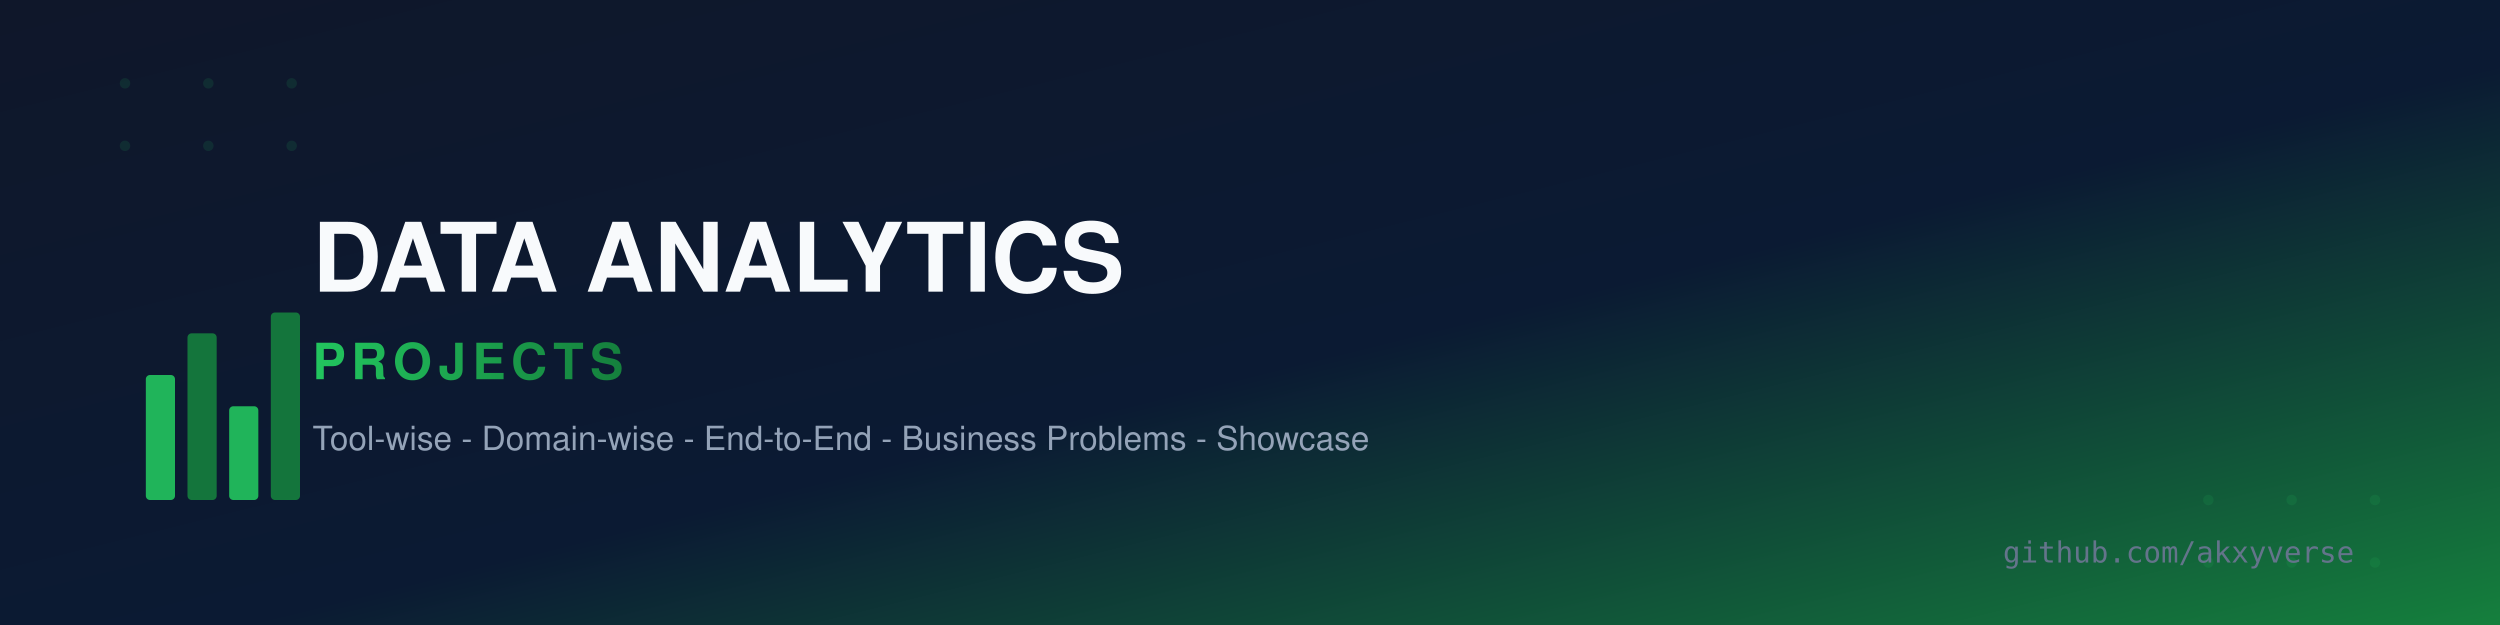
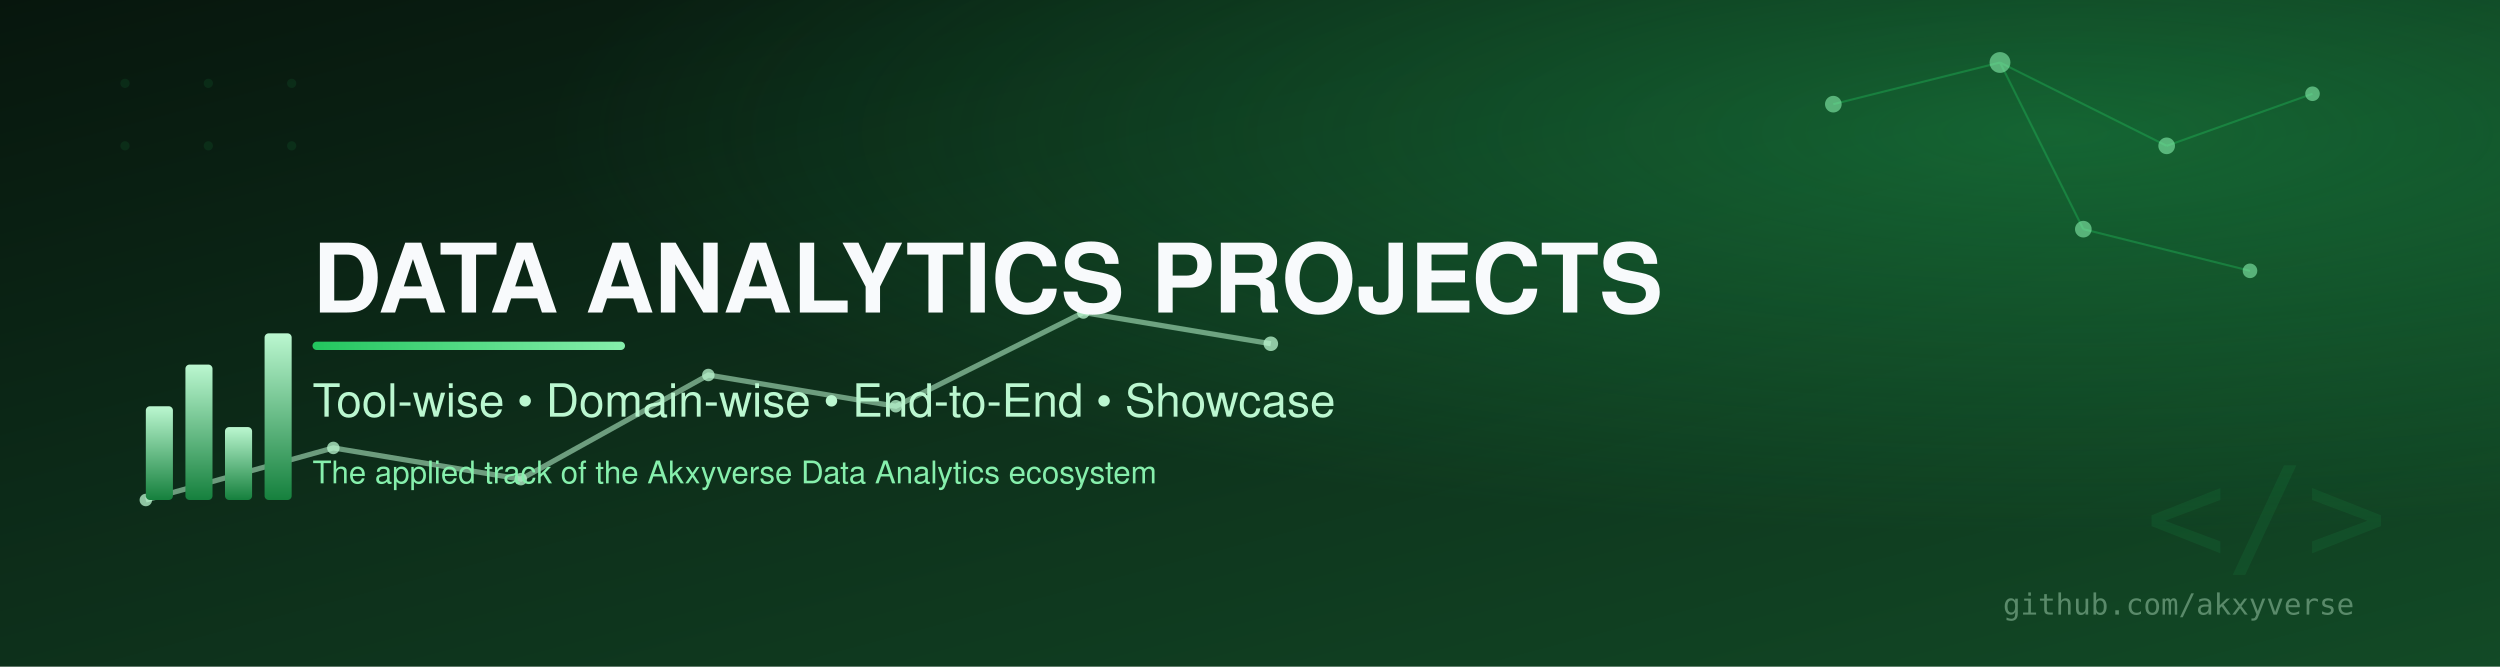
- <svg xmlns="http://www.w3.org/2000/svg" width="1200" height="300" viewBox="0 0 1200 300" role="img" aria-label="DATA ANALYTICS banner">
+ <svg xmlns="http://www.w3.org/2000/svg" width="1200" height="320" viewBox="0 0 1200 320" role="img" aria-label="Data Analytics Projects banner">
  <defs>
    <linearGradient id="bg" x1="0%" y1="0%" x2="100%" y2="100%">
-       <stop offset="0%" stop-color="#0f172a" />
-       <stop offset="55%" stop-color="#0b1a33" />
-       <stop offset="100%" stop-color="#15803d" />
+       <stop offset="0%" stop-color="#07160d" />
+       <stop offset="45%" stop-color="#0d2e1a" />
+       <stop offset="100%" stop-color="#124a26" />
    </linearGradient>
+     <radialGradient id="glow" cx="82%" cy="20%" r="60%">
+       <stop offset="0%" stop-color="#22c55e" stop-opacity="0.35" />
+       <stop offset="100%" stop-color="#22c55e" stop-opacity="0" />
+     </radialGradient>
    <linearGradient id="accent" x1="0%" y1="0%" x2="100%" y2="0%">
      <stop offset="0%" stop-color="#22c55e" />
-       <stop offset="100%" stop-color="#15803d" />
+       <stop offset="100%" stop-color="#86efac" />
+     </linearGradient>
+     <linearGradient id="barGrad" x1="0%" y1="100%" x2="0%" y2="0%">
+       <stop offset="0%" stop-color="#15803d" />
+       <stop offset="100%" stop-color="#bbf7d0" />
    </linearGradient>
  </defs>
-   <rect width="1200" height="300" fill="url(#bg)" />
-   <g fill="#22c55e" opacity="0.12">
-     <circle cx="60" cy="40" r="2.5" />
-     <circle cx="100" cy="40" r="2.5" />
-     <circle cx="140" cy="40" r="2.5" />
-     <circle cx="60" cy="70" r="2.5" />
-     <circle cx="100" cy="70" r="2.5" />
-     <circle cx="140" cy="70" r="2.5" />
-     <circle cx="1060" cy="240" r="2.5" />
-     <circle cx="1100" cy="240" r="2.5" />
-     <circle cx="1140" cy="240" r="2.5" />
-     <circle cx="1060" cy="270" r="2.5" />
-     <circle cx="1100" cy="270" r="2.5" />
-     <circle cx="1140" cy="270" r="2.5" />
+   <rect width="1200" height="320" fill="url(#bg)" />
+   <rect width="1200" height="320" fill="url(#glow)" />
+   <g stroke="#22c55e" stroke-width="1" opacity="0.35">
+     <line x1="880" y1="50" x2="960" y2="30" />
+     <line x1="960" y1="30" x2="1040" y2="70" />
+     <line x1="960" y1="30" x2="1000" y2="110" />
+     <line x1="1040" y1="70" x2="1110" y2="45" />
+     <line x1="1000" y1="110" x2="1080" y2="130" />
  </g>
-   <g transform="translate(70,150)" opacity="0.9">
-     <rect x="0" y="30" width="14" height="60" rx="2" fill="#22c55e" />
-     <rect x="20" y="10" width="14" height="80" rx="2" fill="#15803d" />
-     <rect x="40" y="45" width="14" height="45" rx="2" fill="#22c55e" />
-     <rect x="60" y="0" width="14" height="90" rx="2" fill="#15803d" />
+   <g fill="#86efac" opacity="0.6">
+     <circle cx="880" cy="50" r="4" />
+     <circle cx="960" cy="30" r="5" />
+     <circle cx="1040" cy="70" r="4" />
+     <circle cx="1000" cy="110" r="4" />
+     <circle cx="1110" cy="45" r="3.5" />
+     <circle cx="1080" cy="130" r="3.5" />
  </g>
-   <text x="150" y="140" font-family="Segoe UI, Helvetica, Arial, sans-serif" font-size="46" font-weight="700" fill="#f8fafc">DATA ANALYTICS</text>
-   <text x="150" y="182" font-family="Segoe UI, Helvetica, Arial, sans-serif" font-size="24" font-weight="600" letter-spacing="3" fill="url(#accent)">PROJECTS</text>
-   <text x="150" y="216" font-family="Segoe UI, Helvetica, Arial, sans-serif" font-size="16" fill="#94a3b8">Tool-wise - Domain-wise - End-to-End - Business Problems - Showcase</text>
-   <text x="1130" y="270" text-anchor="end" font-family="Consolas, Menlo, monospace" font-size="14" fill="#64748b">github.com/akxyverse</text>
+   <g fill="#22c55e" opacity="0.10">
+     <circle cx="60" cy="40" r="2.2" />
+     <circle cx="100" cy="40" r="2.2" />
+     <circle cx="140" cy="40" r="2.2" />
+     <circle cx="60" cy="70" r="2.2" />
+     <circle cx="100" cy="70" r="2.2" />
+     <circle cx="140" cy="70" r="2.2" />
+   </g>
+   <text x="1030" y="270" font-family="Consolas, Menlo, monospace" font-size="64" fill="#22c55e" opacity="0.10">&lt;/&gt;</text>
+   <polyline points="70,240 160,215 250,230 340,180 430,195 520,150 610,165" fill="none" stroke="#bbf7d0" stroke-width="2.5" opacity="0.55" />
+   <g fill="#bbf7d0" opacity="0.75">
+     <circle cx="70" cy="240" r="3" />
+     <circle cx="160" cy="215" r="3" />
+     <circle cx="250" cy="230" r="3" />
+     <circle cx="340" cy="180" r="3" />
+     <circle cx="430" cy="195" r="3" />
+     <circle cx="520" cy="150" r="3" />
+     <circle cx="610" cy="165" r="3.5" />
+   </g>
+   <g transform="translate(70,150)">
+     <rect x="0" y="45" width="13" height="45" rx="2" fill="url(#barGrad)" />
+     <rect x="19" y="25" width="13" height="65" rx="2" fill="url(#barGrad)" />
+     <rect x="38" y="55" width="13" height="35" rx="2" fill="url(#barGrad)" />
+     <rect x="57" y="10" width="13" height="80" rx="2" fill="url(#barGrad)" />
+   </g>
+   <text x="150" y="150" font-family="Segoe UI, Helvetica, Arial, sans-serif" font-size="46" font-weight="700" fill="#f8fafc">
+     DATA ANALYTICS PROJECTS
+   </text>
+   <rect x="150" y="164" width="150" height="4" rx="2" fill="url(#accent)" />
+   <text x="150" y="200" font-family="Segoe UI, Helvetica, Arial, sans-serif" font-size="22" font-weight="500" fill="#bbf7d0">
+     Tool-wise • Domain-wise • End-to-End • Showcase
+   </text>
+   <text x="150" y="232" font-family="Segoe UI, Helvetica, Arial, sans-serif" font-size="15" fill="#86efac">
+     The applied track of the Akxyverse Data Analytics ecosystem
+   </text>
+   <text x="1130" y="295" text-anchor="end" font-family="Consolas, Menlo, monospace" font-size="14" fill="#5a8a6a">
+     github.com/akxyverse
+   </text>
</svg>
